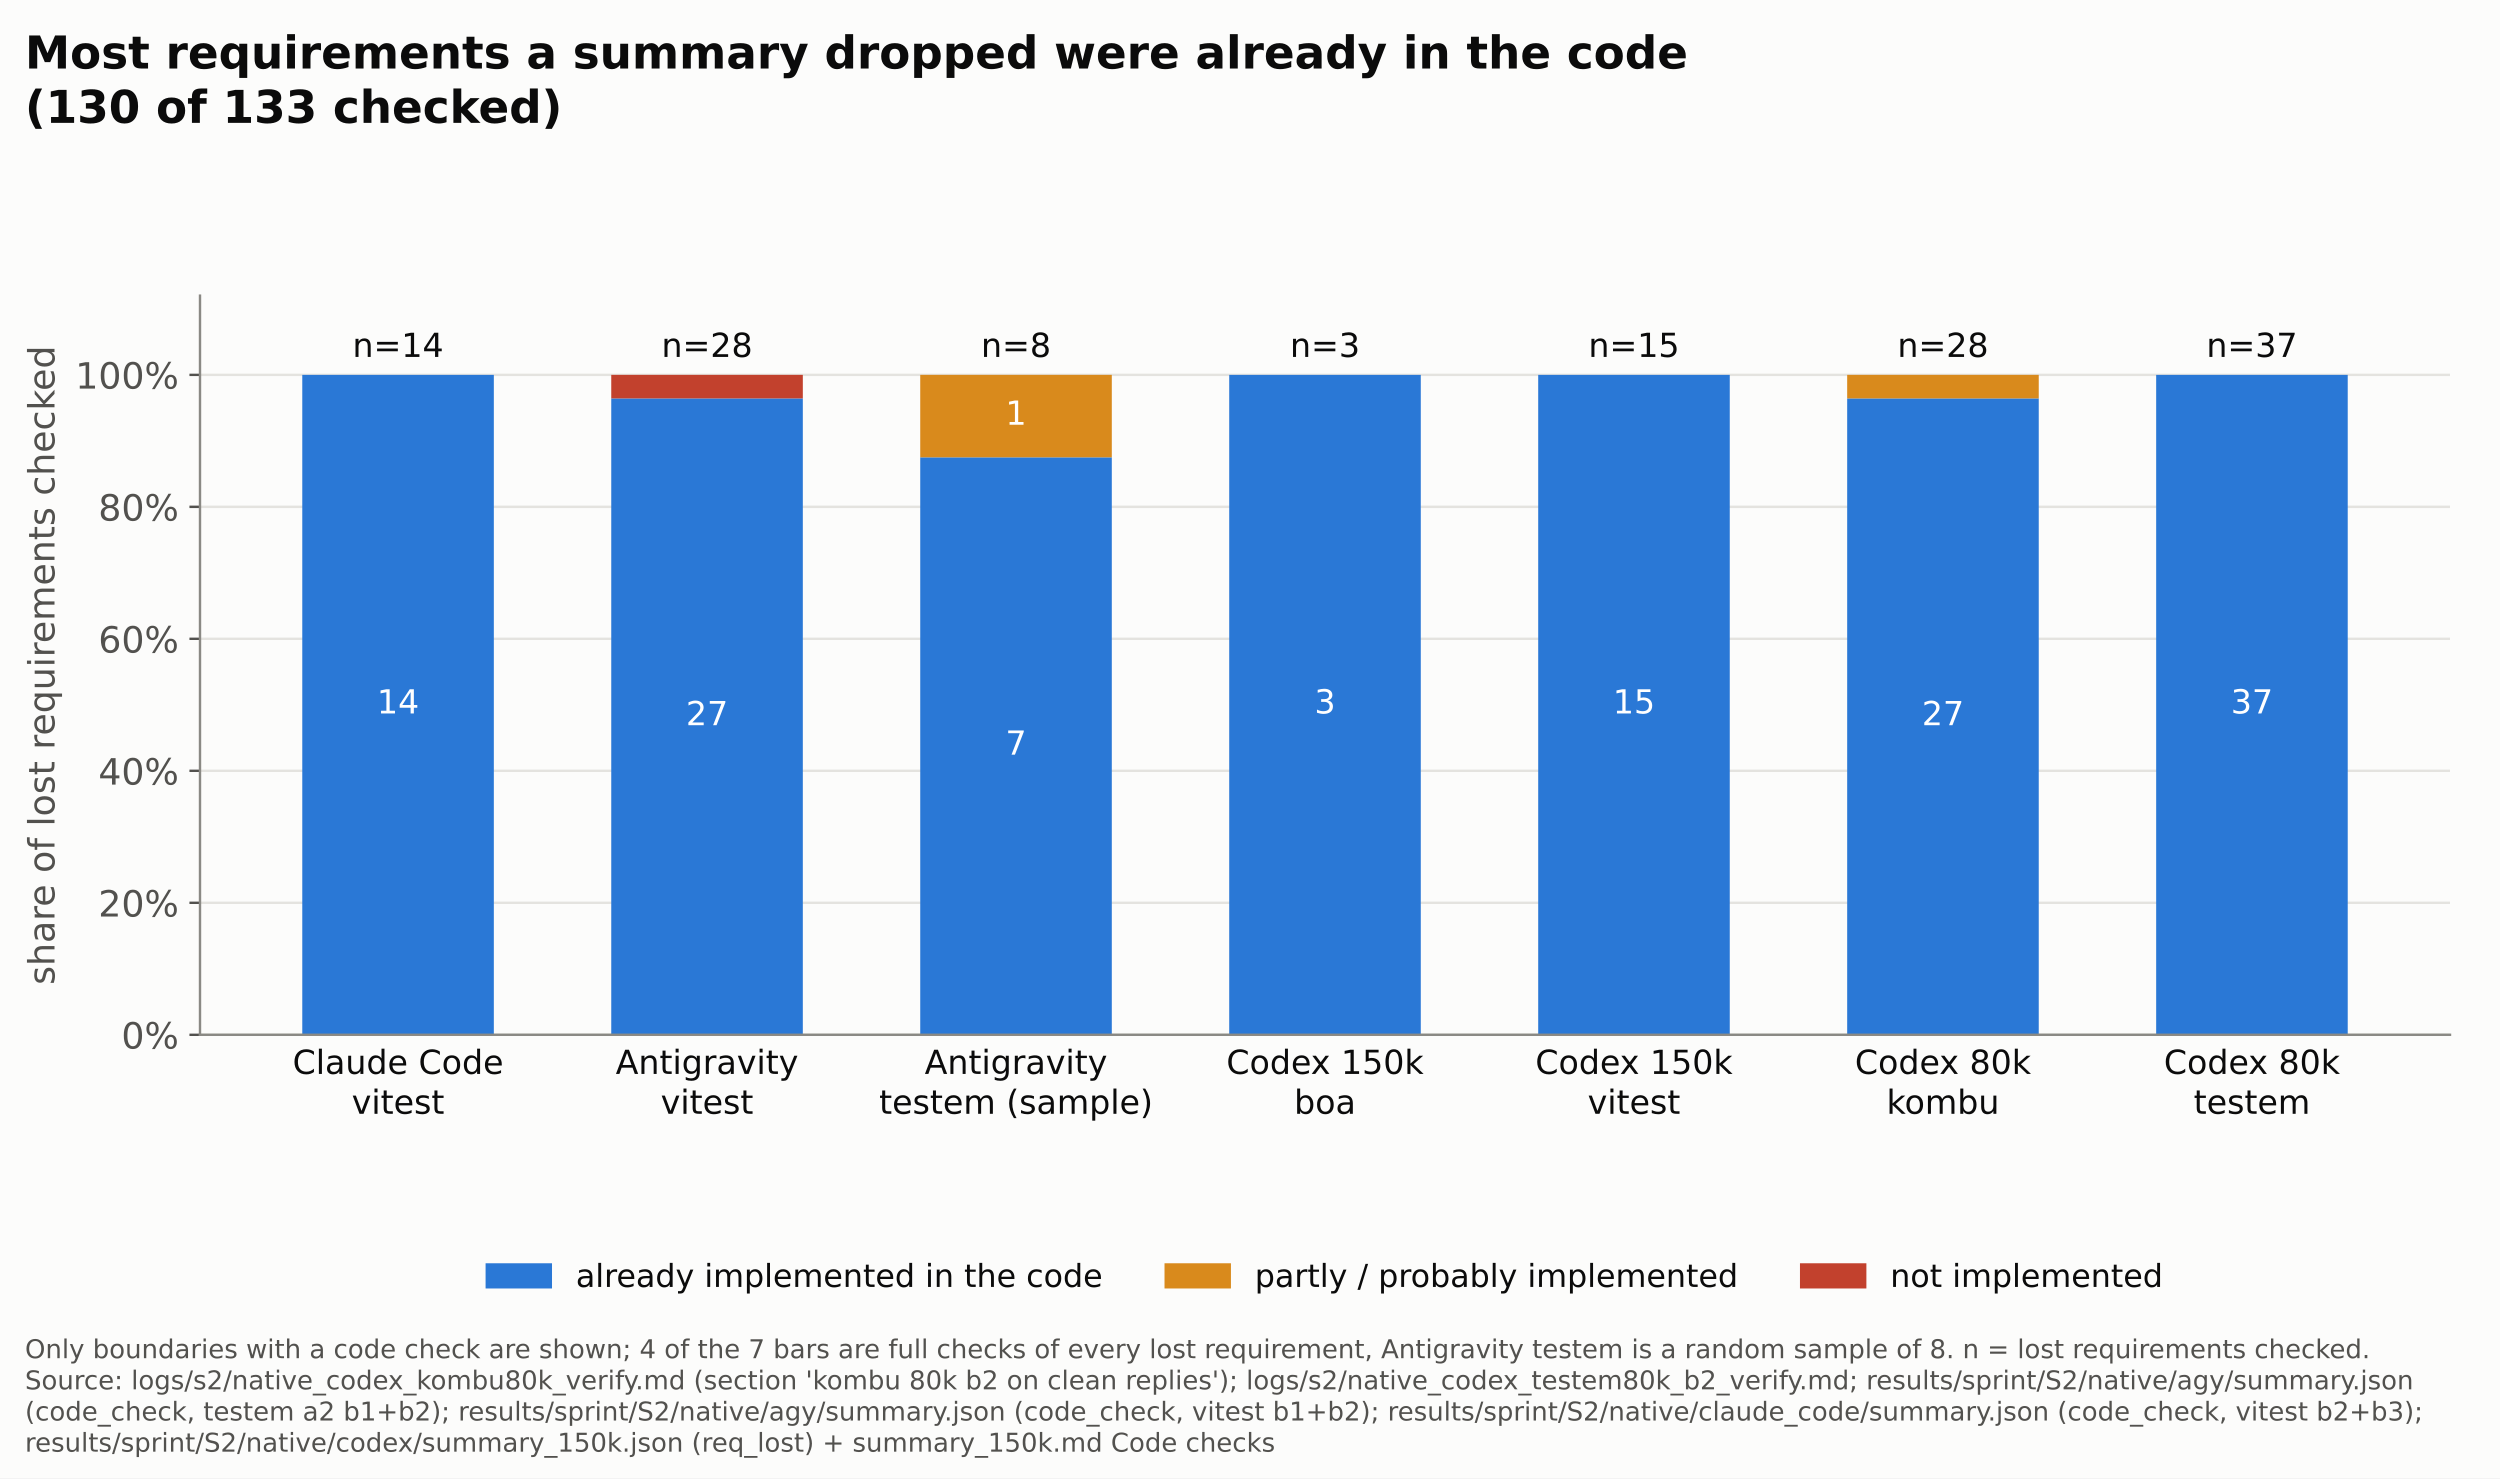
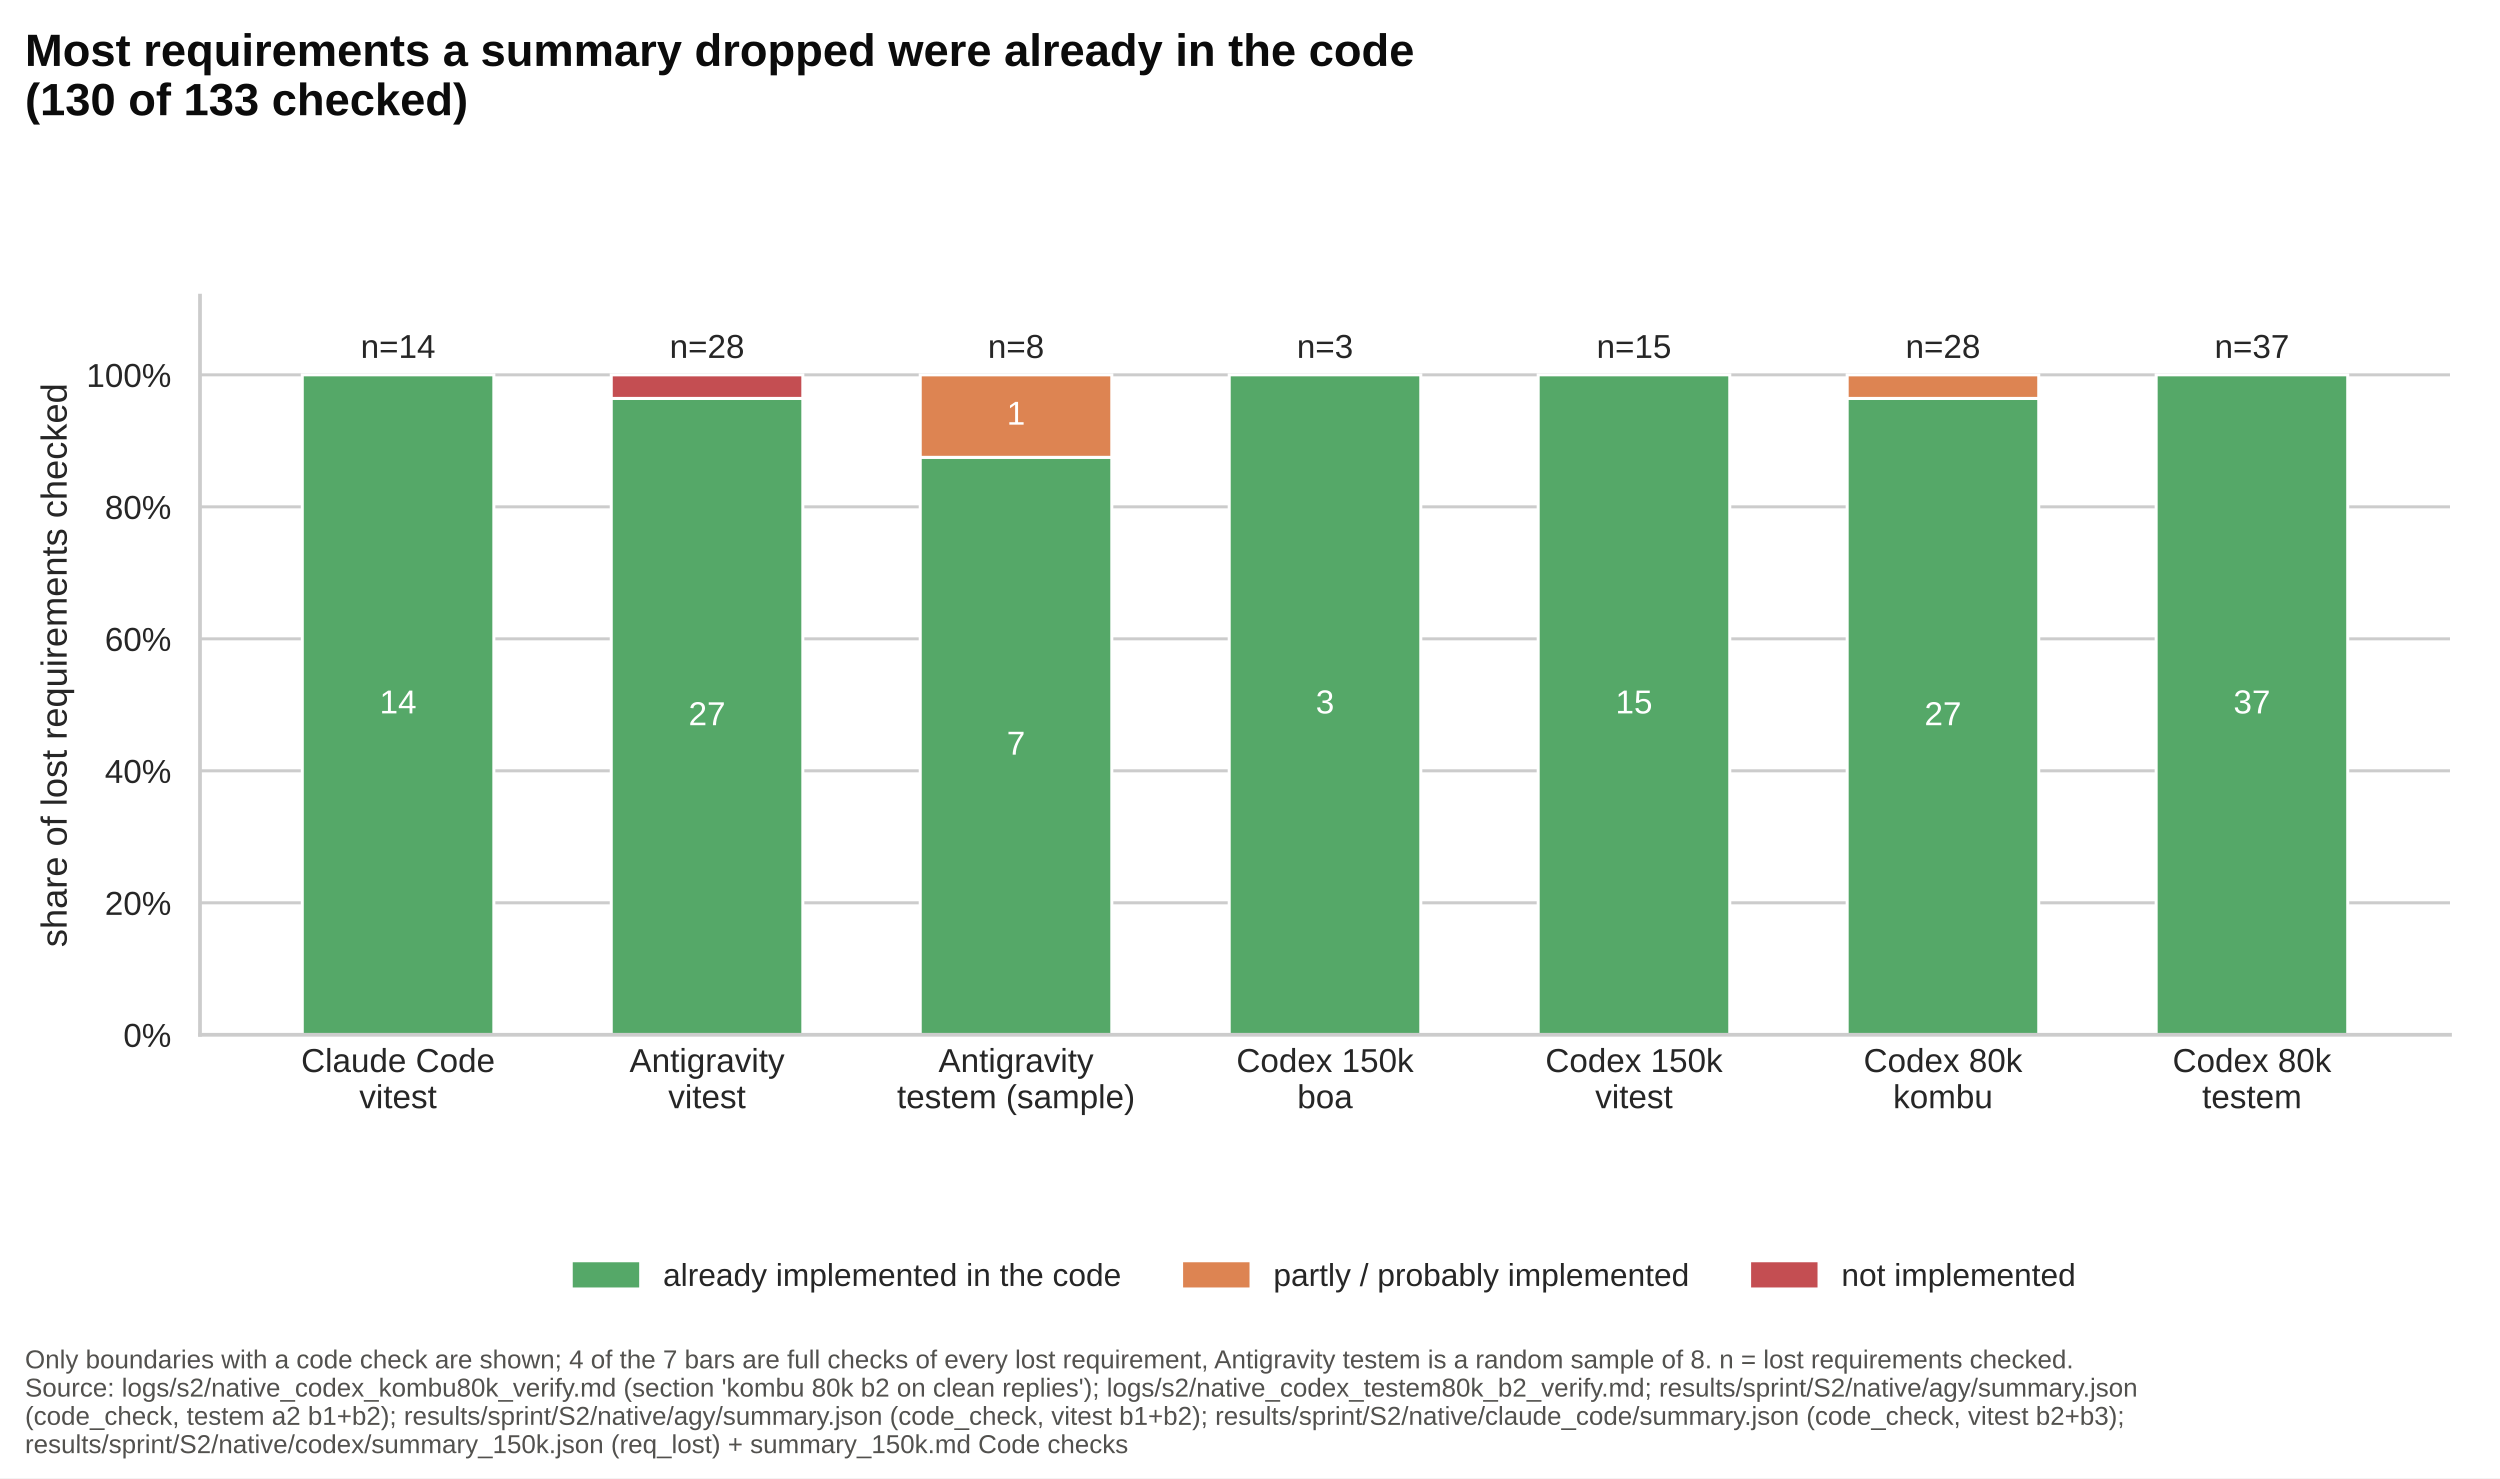
- <svg xmlns="http://www.w3.org/2000/svg" xmlns:xlink="http://www.w3.org/1999/xlink" width="828pt" height="489.6pt" viewBox="0 0 828 489.6" version="1.1">
+ <svg xmlns="http://www.w3.org/2000/svg" width="828pt" height="489.6pt" viewBox="0 0 828 489.6" version="1.1">
  <defs>
    <style type="text/css">*{stroke-linejoin: round; stroke-linecap: butt}</style>
  </defs>
  <g id="figure_1">
    <g id="patch_1">
-       <path d="M 0 489.6  L 828 489.6  L 828 0  L 0 0  z " style="fill: #fcfcfb" />
+       <path d="M 0 489.6  L 828 489.6  L 828 0  L 0 0  z " style="fill: #ffffff" />
    </g>
    <g id="axes_1">
      <g id="patch_2">
-         <path d="M 66.24 342.72  L 811.44 342.72  L 811.44 97.92  L 66.24 97.92  z " style="fill: #fcfcfb" />
+         <path d="M 66.24 342.72  L 811.44 342.72  L 811.44 97.92  L 66.24 97.92  z " style="fill: #ffffff" />
      </g>
      <g id="matplotlib.axis_1">
        <g id="xtick_1">
-           <g id="line2d_1" />
          <g id="text_1">
-             <text style="font-size: 11px; font-family: 'DejaVu Sans', 'Bitstream Vera Sans', 'Computer Modern Sans Serif', 'Lucida Grande', 'Verdana', 'Geneva', 'Lucid', 'Arial', 'Helvetica', 'Avant Garde', sans-serif; fill: #0b0b0b" transform="translate(96.90627 355.6794)">Claude Code</text>
-             <text style="font-size: 11px; font-family: 'DejaVu Sans', 'Bitstream Vera Sans', 'Computer Modern Sans Serif', 'Lucida Grande', 'Verdana', 'Geneva', 'Lucid', 'Arial', 'Helvetica', 'Avant Garde', sans-serif; fill: #0b0b0b" transform="translate(116.4914 368.8824)">vitest</text>
+             <text style="font-size: 11px; font-family: 'Arial', 'DejaVu Sans', 'Liberation Sans', 'Bitstream Vera Sans', sans-serif; fill: #262626" transform="translate(99.73276 355.0528)">Claude Code</text>
+             <text style="font-size: 11px; font-family: 'Arial', 'DejaVu Sans', 'Liberation Sans', 'Bitstream Vera Sans', sans-serif; fill: #262626" transform="translate(118.9999 367.0249)">vitest</text>
          </g>
        </g>
        <g id="xtick_2">
-           <g id="line2d_2" />
          <g id="text_2">
-             <text style="font-size: 11px; font-family: 'DejaVu Sans', 'Bitstream Vera Sans', 'Computer Modern Sans Serif', 'Lucida Grande', 'Verdana', 'Geneva', 'Lucid', 'Arial', 'Helvetica', 'Avant Garde', sans-serif; fill: #0b0b0b" transform="translate(203.921 355.6794)">Antigravity</text>
-             <text style="font-size: 11px; font-family: 'DejaVu Sans', 'Bitstream Vera Sans', 'Computer Modern Sans Serif', 'Lucida Grande', 'Verdana', 'Geneva', 'Lucid', 'Arial', 'Helvetica', 'Avant Garde', sans-serif; fill: #0b0b0b" transform="translate(218.826 368.8824)">vitest</text>
+             <text style="font-size: 11px; font-family: 'Arial', 'DejaVu Sans', 'Liberation Sans', 'Bitstream Vera Sans', sans-serif; fill: #262626" transform="translate(208.4954 355.0528)">Antigravity</text>
+             <text style="font-size: 11px; font-family: 'Arial', 'DejaVu Sans', 'Liberation Sans', 'Bitstream Vera Sans', sans-serif; fill: #262626" transform="translate(221.3345 367.0251)">vitest</text>
          </g>
        </g>
        <g id="xtick_3">
-           <g id="line2d_3" />
          <g id="text_3">
-             <text style="font-size: 11px; font-family: 'DejaVu Sans', 'Bitstream Vera Sans', 'Computer Modern Sans Serif', 'Lucida Grande', 'Verdana', 'Geneva', 'Lucid', 'Arial', 'Helvetica', 'Avant Garde', sans-serif; fill: #0b0b0b" transform="translate(306.2555 355.6794)">Antigravity</text>
-             <text style="font-size: 11px; font-family: 'DejaVu Sans', 'Bitstream Vera Sans', 'Computer Modern Sans Serif', 'Lucida Grande', 'Verdana', 'Geneva', 'Lucid', 'Arial', 'Helvetica', 'Avant Garde', sans-serif; fill: #0b0b0b" transform="translate(291.1657 368.8824)">testem (sample)</text>
+             <text style="font-size: 11px; font-family: 'Arial', 'DejaVu Sans', 'Liberation Sans', 'Bitstream Vera Sans', sans-serif; fill: #262626" transform="translate(310.8299 355.0528)">Antigravity</text>
+             <text style="font-size: 11px; font-family: 'Arial', 'DejaVu Sans', 'Liberation Sans', 'Bitstream Vera Sans', sans-serif; fill: #262626" transform="translate(297.0816 367.0251)">testem (sample)</text>
          </g>
        </g>
        <g id="xtick_4">
-           <g id="line2d_4" />
          <g id="text_4">
-             <text style="font-size: 11px; font-family: 'DejaVu Sans', 'Bitstream Vera Sans', 'Computer Modern Sans Serif', 'Lucida Grande', 'Verdana', 'Geneva', 'Lucid', 'Arial', 'Helvetica', 'Avant Garde', sans-serif; fill: #0b0b0b" transform="translate(406.1683 355.6794)">Codex 150k</text>
-             <text style="font-size: 11px; font-family: 'DejaVu Sans', 'Bitstream Vera Sans', 'Computer Modern Sans Serif', 'Lucida Grande', 'Verdana', 'Geneva', 'Lucid', 'Arial', 'Helvetica', 'Avant Garde', sans-serif; fill: #0b0b0b" transform="translate(428.6126 368.8824)">boa</text>
+             <text style="font-size: 11px; font-family: 'Arial', 'DejaVu Sans', 'Liberation Sans', 'Bitstream Vera Sans', sans-serif; fill: #262626" transform="translate(409.4889 355.0528)">Codex 150k</text>
+             <text style="font-size: 11px; font-family: 'Arial', 'DejaVu Sans', 'Liberation Sans', 'Bitstream Vera Sans', sans-serif; fill: #262626" transform="translate(429.6645 367.0249)">boa</text>
          </g>
        </g>
        <g id="xtick_5">
-           <g id="line2d_5" />
          <g id="text_5">
-             <text style="font-size: 11px; font-family: 'DejaVu Sans', 'Bitstream Vera Sans', 'Computer Modern Sans Serif', 'Lucida Grande', 'Verdana', 'Geneva', 'Lucid', 'Arial', 'Helvetica', 'Avant Garde', sans-serif; fill: #0b0b0b" transform="translate(508.5028 355.6794)">Codex 150k</text>
-             <text style="font-size: 11px; font-family: 'DejaVu Sans', 'Bitstream Vera Sans', 'Computer Modern Sans Serif', 'Lucida Grande', 'Verdana', 'Geneva', 'Lucid', 'Arial', 'Helvetica', 'Avant Garde', sans-serif; fill: #0b0b0b" transform="translate(525.8295 368.8824)">vitest</text>
+             <text style="font-size: 11px; font-family: 'Arial', 'DejaVu Sans', 'Liberation Sans', 'Bitstream Vera Sans', sans-serif; fill: #262626" transform="translate(511.8234 355.0528)">Codex 150k</text>
+             <text style="font-size: 11px; font-family: 'Arial', 'DejaVu Sans', 'Liberation Sans', 'Bitstream Vera Sans', sans-serif; fill: #262626" transform="translate(528.338 367.0249)">vitest</text>
          </g>
        </g>
        <g id="xtick_6">
-           <g id="line2d_6" />
          <g id="text_6">
-             <text style="font-size: 11px; font-family: 'DejaVu Sans', 'Bitstream Vera Sans', 'Computer Modern Sans Serif', 'Lucida Grande', 'Verdana', 'Geneva', 'Lucid', 'Arial', 'Helvetica', 'Avant Garde', sans-serif; fill: #0b0b0b" transform="translate(614.3367 355.6794)">Codex 80k</text>
-             <text style="font-size: 11px; font-family: 'DejaVu Sans', 'Bitstream Vera Sans', 'Computer Modern Sans Serif', 'Lucida Grande', 'Verdana', 'Geneva', 'Lucid', 'Arial', 'Helvetica', 'Avant Garde', sans-serif; fill: #0b0b0b" transform="translate(624.8202 368.8824)">kombu</text>
+             <text style="font-size: 11px; font-family: 'Arial', 'DejaVu Sans', 'Liberation Sans', 'Bitstream Vera Sans', sans-serif; fill: #262626" transform="translate(617.2165 355.0528)">Codex 80k</text>
+             <text style="font-size: 11px; font-family: 'Arial', 'DejaVu Sans', 'Liberation Sans', 'Bitstream Vera Sans', sans-serif; fill: #262626" transform="translate(627.0022 367.0249)">kombu</text>
          </g>
        </g>
        <g id="xtick_7">
-           <g id="line2d_7" />
          <g id="text_7">
-             <text style="font-size: 11px; font-family: 'DejaVu Sans', 'Bitstream Vera Sans', 'Computer Modern Sans Serif', 'Lucida Grande', 'Verdana', 'Geneva', 'Lucid', 'Arial', 'Helvetica', 'Avant Garde', sans-serif; fill: #0b0b0b" transform="translate(716.6712 355.6794)">Codex 80k</text>
-             <text style="font-size: 11px; font-family: 'DejaVu Sans', 'Bitstream Vera Sans', 'Computer Modern Sans Serif', 'Lucida Grande', 'Verdana', 'Geneva', 'Lucid', 'Arial', 'Helvetica', 'Avant Garde', sans-serif; fill: #0b0b0b" transform="translate(726.5403 368.8815)">testem</text>
+             <text style="font-size: 11px; font-family: 'Arial', 'DejaVu Sans', 'Liberation Sans', 'Bitstream Vera Sans', sans-serif; fill: #262626" transform="translate(719.551 355.0528)">Codex 80k</text>
+             <text style="font-size: 11px; font-family: 'Arial', 'DejaVu Sans', 'Liberation Sans', 'Bitstream Vera Sans', sans-serif; fill: #262626" transform="translate(729.3393 367.0249)">testem</text>
          </g>
        </g>
      </g>
      <g id="matplotlib.axis_2">
        <g id="ytick_1">
-           <g id="line2d_8">
-             <path d="M 66.24 342.72  L 811.44 342.72  " clip-path="url(#p2e27e11379)" style="fill: none; stroke: #e4e3df; stroke-width: 0.8; stroke-linecap: square" />
-           </g>
-           <g id="line2d_9">
-             <defs>
-               <path id="m934cf9f479" d="M 0 0  L -3.5 0  " style="stroke: #52514e; stroke-width: 0.8" />
-             </defs>
-             <g>
-               <use xlink:href="#m934cf9f479" x="66.24" y="342.72" style="fill: #52514e; stroke: #52514e; stroke-width: 0.8" />
-             </g>
+           <g id="line2d_1">
+             <path d="M 66.24 342.72  L 811.44 342.72  " clip-path="url(#pc700f4b1f1)" style="fill: none; stroke: #cccccc; stroke-linecap: round" />
          </g>
          <g id="text_8">
-             <text style="font-size: 12px; font-family: 'DejaVu Sans', 'Bitstream Vera Sans', 'Computer Modern Sans Serif', 'Lucida Grande', 'Verdana', 'Geneva', 'Lucid', 'Arial', 'Helvetica', 'Avant Garde', sans-serif; text-anchor: end; fill: #52514e" x="59.24" y="347.279" transform="rotate(-0 59.24 347.2786)">0%</text>
+             <text style="font-size: 11px; font-family: 'Arial', 'DejaVu Sans', 'Liberation Sans', 'Bitstream Vera Sans', sans-serif; text-anchor: end; fill: #262626" x="56.74" y="346.724" transform="rotate(-0 56.74 346.7242)">0%</text>
          </g>
        </g>
        <g id="ytick_2">
-           <g id="line2d_10">
-             <path d="M 66.24 299.006  L 811.44 299.006  " clip-path="url(#p2e27e11379)" style="fill: none; stroke: #e4e3df; stroke-width: 0.8; stroke-linecap: square" />
-           </g>
-           <g id="line2d_11">
-             <g>
-               <use xlink:href="#m934cf9f479" x="66.24" y="299.006" style="fill: #52514e; stroke: #52514e; stroke-width: 0.8" />
-             </g>
+           <g id="line2d_2">
+             <path d="M 66.24 299.006  L 811.44 299.006  " clip-path="url(#pc700f4b1f1)" style="fill: none; stroke: #cccccc; stroke-linecap: round" />
          </g>
          <g id="text_9">
-             <text style="font-size: 12px; font-family: 'DejaVu Sans', 'Bitstream Vera Sans', 'Computer Modern Sans Serif', 'Lucida Grande', 'Verdana', 'Geneva', 'Lucid', 'Arial', 'Helvetica', 'Avant Garde', sans-serif; text-anchor: end; fill: #52514e" x="59.24" y="303.564" transform="rotate(-0 59.24 303.5643)">20%</text>
+             <text style="font-size: 11px; font-family: 'Arial', 'DejaVu Sans', 'Liberation Sans', 'Bitstream Vera Sans', sans-serif; text-anchor: end; fill: #262626" x="56.74" y="303.01" transform="rotate(-0 56.74 303.0099)">20%</text>
          </g>
        </g>
        <g id="ytick_3">
-           <g id="line2d_12">
-             <path d="M 66.24 255.291  L 811.44 255.291  " clip-path="url(#p2e27e11379)" style="fill: none; stroke: #e4e3df; stroke-width: 0.8; stroke-linecap: square" />
-           </g>
-           <g id="line2d_13">
-             <g>
-               <use xlink:href="#m934cf9f479" x="66.24" y="255.291" style="fill: #52514e; stroke: #52514e; stroke-width: 0.8" />
-             </g>
+           <g id="line2d_3">
+             <path d="M 66.24 255.291  L 811.44 255.291  " clip-path="url(#pc700f4b1f1)" style="fill: none; stroke: #cccccc; stroke-linecap: round" />
          </g>
          <g id="text_10">
-             <text style="font-size: 12px; font-family: 'DejaVu Sans', 'Bitstream Vera Sans', 'Computer Modern Sans Serif', 'Lucida Grande', 'Verdana', 'Geneva', 'Lucid', 'Arial', 'Helvetica', 'Avant Garde', sans-serif; text-anchor: end; fill: #52514e" x="59.24" y="259.85" transform="rotate(-0 59.24 259.85)">40%</text>
+             <text style="font-size: 11px; font-family: 'Arial', 'DejaVu Sans', 'Liberation Sans', 'Bitstream Vera Sans', sans-serif; text-anchor: end; fill: #262626" x="56.74" y="259.296" transform="rotate(-0 56.74 259.2956)">40%</text>
          </g>
        </g>
        <g id="ytick_4">
-           <g id="line2d_14">
-             <path d="M 66.24 211.577  L 811.44 211.577  " clip-path="url(#p2e27e11379)" style="fill: none; stroke: #e4e3df; stroke-width: 0.8; stroke-linecap: square" />
-           </g>
-           <g id="line2d_15">
-             <g>
-               <use xlink:href="#m934cf9f479" x="66.24" y="211.577" style="fill: #52514e; stroke: #52514e; stroke-width: 0.8" />
-             </g>
+           <g id="line2d_4">
+             <path d="M 66.24 211.577  L 811.44 211.577  " clip-path="url(#pc700f4b1f1)" style="fill: none; stroke: #cccccc; stroke-linecap: round" />
          </g>
          <g id="text_11">
-             <text style="font-size: 12px; font-family: 'DejaVu Sans', 'Bitstream Vera Sans', 'Computer Modern Sans Serif', 'Lucida Grande', 'Verdana', 'Geneva', 'Lucid', 'Arial', 'Helvetica', 'Avant Garde', sans-serif; text-anchor: end; fill: #52514e" x="59.24" y="216.136" transform="rotate(-0 59.24 216.1357)">60%</text>
+             <text style="font-size: 11px; font-family: 'Arial', 'DejaVu Sans', 'Liberation Sans', 'Bitstream Vera Sans', sans-serif; text-anchor: end; fill: #262626" x="56.74" y="215.581" transform="rotate(-0 56.74 215.5813)">60%</text>
          </g>
        </g>
        <g id="ytick_5">
-           <g id="line2d_16">
-             <path d="M 66.24 167.863  L 811.44 167.863  " clip-path="url(#p2e27e11379)" style="fill: none; stroke: #e4e3df; stroke-width: 0.8; stroke-linecap: square" />
-           </g>
-           <g id="line2d_17">
-             <g>
-               <use xlink:href="#m934cf9f479" x="66.24" y="167.863" style="fill: #52514e; stroke: #52514e; stroke-width: 0.8" />
-             </g>
+           <g id="line2d_5">
+             <path d="M 66.24 167.863  L 811.44 167.863  " clip-path="url(#pc700f4b1f1)" style="fill: none; stroke: #cccccc; stroke-linecap: round" />
          </g>
          <g id="text_12">
-             <text style="font-size: 12px; font-family: 'DejaVu Sans', 'Bitstream Vera Sans', 'Computer Modern Sans Serif', 'Lucida Grande', 'Verdana', 'Geneva', 'Lucid', 'Arial', 'Helvetica', 'Avant Garde', sans-serif; text-anchor: end; fill: #52514e" x="59.24" y="172.421" transform="rotate(-0 59.24 172.4215)">80%</text>
+             <text style="font-size: 11px; font-family: 'Arial', 'DejaVu Sans', 'Liberation Sans', 'Bitstream Vera Sans', sans-serif; text-anchor: end; fill: #262626" x="56.74" y="171.867" transform="rotate(-0 56.74 171.867)">80%</text>
          </g>
        </g>
        <g id="ytick_6">
-           <g id="line2d_18">
-             <path d="M 66.24 124.149  L 811.44 124.149  " clip-path="url(#p2e27e11379)" style="fill: none; stroke: #e4e3df; stroke-width: 0.8; stroke-linecap: square" />
-           </g>
-           <g id="line2d_19">
-             <g>
-               <use xlink:href="#m934cf9f479" x="66.24" y="124.149" style="fill: #52514e; stroke: #52514e; stroke-width: 0.8" />
-             </g>
+           <g id="line2d_6">
+             <path d="M 66.24 124.149  L 811.44 124.149  " clip-path="url(#pc700f4b1f1)" style="fill: none; stroke: #cccccc; stroke-linecap: round" />
          </g>
          <g id="text_13">
-             <text style="font-size: 12px; font-family: 'DejaVu Sans', 'Bitstream Vera Sans', 'Computer Modern Sans Serif', 'Lucida Grande', 'Verdana', 'Geneva', 'Lucid', 'Arial', 'Helvetica', 'Avant Garde', sans-serif; text-anchor: end; fill: #52514e" x="59.24" y="128.707" transform="rotate(-0 59.24 128.7072)">100%</text>
+             <text style="font-size: 11px; font-family: 'Arial', 'DejaVu Sans', 'Liberation Sans', 'Bitstream Vera Sans', sans-serif; text-anchor: end; fill: #262626" x="56.74" y="128.153" transform="rotate(-0 56.74 128.1527)">100%</text>
          </g>
        </g>
        <g id="text_14">
-           <text style="font-size: 12px; font-family: 'DejaVu Sans', 'Bitstream Vera Sans', 'Computer Modern Sans Serif', 'Lucida Grande', 'Verdana', 'Geneva', 'Lucid', 'Arial', 'Helvetica', 'Avant Garde', sans-serif; text-anchor: middle; fill: #52514e" x="18.05" y="220.32" transform="rotate(-90 18.05031 220.32)">share of lost requirements checked</text>
+           <text style="font-size: 12px; font-family: 'Arial', 'DejaVu Sans', 'Liberation Sans', 'Bitstream Vera Sans', sans-serif; text-anchor: middle; fill: #262626" x="22.082" y="220.32" transform="rotate(-90 22.08211 220.32)">share of lost requirements checked</text>
        </g>
      </g>
      <g id="patch_3">
-         <path d="M 100.113 342.72  L 163.56 342.72  L 163.56 124.149  L 100.113 124.149  z " clip-path="url(#p2e27e11379)" style="fill: #2a78d6" />
+         <path d="M 100.113 342.72  L 163.56 342.72  L 163.56 124.149  L 100.113 124.149  z " clip-path="url(#pc700f4b1f1)" style="fill: #55a868; stroke: #ffffff; stroke-linejoin: miter" />
      </g>
      <g id="patch_4">
-         <path d="M 202.447 342.72  L 265.895 342.72  L 265.895 131.955  L 202.447 131.955  z " clip-path="url(#p2e27e11379)" style="fill: #2a78d6" />
+         <path d="M 202.447 342.72  L 265.895 342.72  L 265.895 131.955  L 202.447 131.955  z " clip-path="url(#pc700f4b1f1)" style="fill: #55a868; stroke: #ffffff; stroke-linejoin: miter" />
      </g>
      <g id="patch_5">
-         <path d="M 202.447 131.955  L 265.895 131.955  L 265.895 124.149  L 202.447 124.149  z " clip-path="url(#p2e27e11379)" style="fill: #c2412d" />
+         <path d="M 202.447 131.955  L 265.895 131.955  L 265.895 124.149  L 202.447 124.149  z " clip-path="url(#pc700f4b1f1)" style="fill: #c44e52; stroke: #ffffff; stroke-linejoin: miter" />
      </g>
      <g id="patch_6">
-         <path d="M 304.782 342.72  L 368.229 342.72  L 368.229 151.47  L 304.782 151.47  z " clip-path="url(#p2e27e11379)" style="fill: #2a78d6" />
+         <path d="M 304.782 342.72  L 368.229 342.72  L 368.229 151.47  L 304.782 151.47  z " clip-path="url(#pc700f4b1f1)" style="fill: #55a868; stroke: #ffffff; stroke-linejoin: miter" />
      </g>
      <g id="patch_7">
-         <path d="M 304.782 151.47  L 368.229 151.47  L 368.229 124.149  L 304.782 124.149  z " clip-path="url(#p2e27e11379)" style="fill: #d98a1c" />
+         <path d="M 304.782 151.47  L 368.229 151.47  L 368.229 124.149  L 304.782 124.149  z " clip-path="url(#pc700f4b1f1)" style="fill: #dd8452; stroke: #ffffff; stroke-linejoin: miter" />
      </g>
      <g id="patch_8">
-         <path d="M 407.116 342.72  L 470.564 342.72  L 470.564 124.149  L 407.116 124.149  z " clip-path="url(#p2e27e11379)" style="fill: #2a78d6" />
+         <path d="M 407.116 342.72  L 470.564 342.72  L 470.564 124.149  L 407.116 124.149  z " clip-path="url(#pc700f4b1f1)" style="fill: #55a868; stroke: #ffffff; stroke-linejoin: miter" />
      </g>
      <g id="patch_9">
-         <path d="M 509.451 342.72  L 572.898 342.72  L 572.898 124.149  L 509.451 124.149  z " clip-path="url(#p2e27e11379)" style="fill: #2a78d6" />
+         <path d="M 509.451 342.72  L 572.898 342.72  L 572.898 124.149  L 509.451 124.149  z " clip-path="url(#pc700f4b1f1)" style="fill: #55a868; stroke: #ffffff; stroke-linejoin: miter" />
      </g>
      <g id="patch_10">
-         <path d="M 611.785 342.72  L 675.233 342.72  L 675.233 131.955  L 611.785 131.955  z " clip-path="url(#p2e27e11379)" style="fill: #2a78d6" />
+         <path d="M 611.785 342.72  L 675.233 342.72  L 675.233 131.955  L 611.785 131.955  z " clip-path="url(#pc700f4b1f1)" style="fill: #55a868; stroke: #ffffff; stroke-linejoin: miter" />
      </g>
      <g id="patch_11">
-         <path d="M 611.785 131.955  L 675.233 131.955  L 675.233 124.149  L 611.785 124.149  z " clip-path="url(#p2e27e11379)" style="fill: #d98a1c" />
+         <path d="M 611.785 131.955  L 675.233 131.955  L 675.233 124.149  L 611.785 124.149  z " clip-path="url(#pc700f4b1f1)" style="fill: #dd8452; stroke: #ffffff; stroke-linejoin: miter" />
      </g>
      <g id="patch_12">
-         <path d="M 714.12 342.72  L 777.567 342.72  L 777.567 124.149  L 714.12 124.149  z " clip-path="url(#p2e27e11379)" style="fill: #2a78d6" />
+         <path d="M 714.12 342.72  L 777.567 342.72  L 777.567 124.149  L 714.12 124.149  z " clip-path="url(#pc700f4b1f1)" style="fill: #55a868; stroke: #ffffff; stroke-linejoin: miter" />
      </g>
      <g id="patch_13">
-         <path d="M 66.24 342.72  L 66.24 97.92  " style="fill: none; stroke: #8a8984; stroke-width: 0.8; stroke-linejoin: miter; stroke-linecap: square" />
+         <path d="M 66.24 342.72  L 66.24 97.92  " style="fill: none; stroke: #cccccc; stroke-width: 1.25; stroke-linejoin: miter; stroke-linecap: square" />
      </g>
      <g id="patch_14">
-         <path d="M 66.24 342.72  L 811.44 342.72  " style="fill: none; stroke: #8a8984; stroke-width: 0.8; stroke-linejoin: miter; stroke-linecap: square" />
+         <path d="M 66.24 342.72  L 811.44 342.72  " style="fill: none; stroke: #cccccc; stroke-width: 1.25; stroke-linejoin: miter; stroke-linecap: square" />
      </g>
      <g id="text_15">
-         <text style="font-size: 11px; font-family: 'DejaVu Sans', 'Bitstream Vera Sans', 'Computer Modern Sans Serif', 'Lucida Grande', 'Verdana', 'Geneva', 'Lucid', 'Arial', 'Helvetica', 'Avant Garde', sans-serif; text-anchor: middle; fill: #ffffff" x="131.836" y="236.292" transform="rotate(-0 131.8364 236.2917)">14</text>
+         <text style="font-size: 11px; font-family: 'Arial', 'DejaVu Sans', 'Liberation Sans', 'Bitstream Vera Sans', sans-serif; text-anchor: middle; fill: #ffffff" x="131.836" y="236.281" transform="rotate(-0 131.8364 236.281)">14</text>
      </g>
      <g id="text_16">
-         <text style="font-size: 11px; font-family: 'DejaVu Sans', 'Bitstream Vera Sans', 'Computer Modern Sans Serif', 'Lucida Grande', 'Verdana', 'Geneva', 'Lucid', 'Arial', 'Helvetica', 'Avant Garde', sans-serif; text-anchor: middle; fill: #0b0b0b" x="131.836" y="118.227" transform="rotate(-0 131.8364 118.2274)">n=14</text>
+         <text style="font-size: 11px; font-family: 'Arial', 'DejaVu Sans', 'Liberation Sans', 'Bitstream Vera Sans', sans-serif; text-anchor: middle; fill: #262626" x="131.836" y="118.555" transform="rotate(-0 131.8364 118.5551)">n=14</text>
      </g>
      <g id="text_17">
-         <text style="font-size: 11px; font-family: 'DejaVu Sans', 'Bitstream Vera Sans', 'Computer Modern Sans Serif', 'Lucida Grande', 'Verdana', 'Geneva', 'Lucid', 'Arial', 'Helvetica', 'Avant Garde', sans-serif; text-anchor: middle; fill: #ffffff" x="234.171" y="240.195" transform="rotate(-0 234.171 240.1948)">27</text>
+         <text style="font-size: 11px; font-family: 'Arial', 'DejaVu Sans', 'Liberation Sans', 'Bitstream Vera Sans', sans-serif; text-anchor: middle; fill: #ffffff" x="234.171" y="240.184" transform="rotate(-0 234.171 240.184)">27</text>
      </g>
      <g id="text_18">
-         <text style="font-size: 11px; font-family: 'DejaVu Sans', 'Bitstream Vera Sans', 'Computer Modern Sans Serif', 'Lucida Grande', 'Verdana', 'Geneva', 'Lucid', 'Arial', 'Helvetica', 'Avant Garde', sans-serif; text-anchor: middle; fill: #0b0b0b" x="234.171" y="118.227" transform="rotate(-0 234.171 118.2274)">n=28</text>
+         <text style="font-size: 11px; font-family: 'Arial', 'DejaVu Sans', 'Liberation Sans', 'Bitstream Vera Sans', sans-serif; text-anchor: middle; fill: #262626" x="234.171" y="118.555" transform="rotate(-0 234.171 118.5551)">n=28</text>
      </g>
      <g id="text_19">
-         <text style="font-size: 11px; font-family: 'DejaVu Sans', 'Bitstream Vera Sans', 'Computer Modern Sans Serif', 'Lucida Grande', 'Verdana', 'Geneva', 'Lucid', 'Arial', 'Helvetica', 'Avant Garde', sans-serif; text-anchor: middle; fill: #ffffff" x="336.505" y="249.952" transform="rotate(-0 336.5055 249.9524)">7</text>
+         <text style="font-size: 11px; font-family: 'Arial', 'DejaVu Sans', 'Liberation Sans', 'Bitstream Vera Sans', sans-serif; text-anchor: middle; fill: #ffffff" x="336.505" y="249.942" transform="rotate(-0 336.5055 249.9417)">7</text>
      </g>
      <g id="text_20">
-         <text style="font-size: 11px; font-family: 'DejaVu Sans', 'Bitstream Vera Sans', 'Computer Modern Sans Serif', 'Lucida Grande', 'Verdana', 'Geneva', 'Lucid', 'Arial', 'Helvetica', 'Avant Garde', sans-serif; text-anchor: middle; fill: #ffffff" x="336.505" y="140.667" transform="rotate(-0 336.5055 140.6667)">1</text>
+         <text style="font-size: 11px; font-family: 'Arial', 'DejaVu Sans', 'Liberation Sans', 'Bitstream Vera Sans', sans-serif; text-anchor: middle; fill: #ffffff" x="336.505" y="140.656" transform="rotate(-0 336.5055 140.656)">1</text>
      </g>
      <g id="text_21">
-         <text style="font-size: 11px; font-family: 'DejaVu Sans', 'Bitstream Vera Sans', 'Computer Modern Sans Serif', 'Lucida Grande', 'Verdana', 'Geneva', 'Lucid', 'Arial', 'Helvetica', 'Avant Garde', sans-serif; text-anchor: middle; fill: #0b0b0b" x="336.505" y="118.227" transform="rotate(-0 336.5055 118.2274)">n=8</text>
+         <text style="font-size: 11px; font-family: 'Arial', 'DejaVu Sans', 'Liberation Sans', 'Bitstream Vera Sans', sans-serif; text-anchor: middle; fill: #262626" x="336.505" y="118.555" transform="rotate(-0 336.5055 118.5551)">n=8</text>
      </g>
      <g id="text_22">
-         <text style="font-size: 11px; font-family: 'DejaVu Sans', 'Bitstream Vera Sans', 'Computer Modern Sans Serif', 'Lucida Grande', 'Verdana', 'Geneva', 'Lucid', 'Arial', 'Helvetica', 'Avant Garde', sans-serif; text-anchor: middle; fill: #ffffff" x="438.84" y="236.292" transform="rotate(-0 438.84 236.2917)">3</text>
+         <text style="font-size: 11px; font-family: 'Arial', 'DejaVu Sans', 'Liberation Sans', 'Bitstream Vera Sans', sans-serif; text-anchor: middle; fill: #ffffff" x="438.84" y="236.281" transform="rotate(-0 438.84 236.281)">3</text>
      </g>
      <g id="text_23">
-         <text style="font-size: 11px; font-family: 'DejaVu Sans', 'Bitstream Vera Sans', 'Computer Modern Sans Serif', 'Lucida Grande', 'Verdana', 'Geneva', 'Lucid', 'Arial', 'Helvetica', 'Avant Garde', sans-serif; text-anchor: middle; fill: #0b0b0b" x="438.84" y="118.227" transform="rotate(-0 438.84 118.2274)">n=3</text>
+         <text style="font-size: 11px; font-family: 'Arial', 'DejaVu Sans', 'Liberation Sans', 'Bitstream Vera Sans', sans-serif; text-anchor: middle; fill: #262626" x="438.84" y="118.555" transform="rotate(-0 438.84 118.5551)">n=3</text>
      </g>
      <g id="text_24">
-         <text style="font-size: 11px; font-family: 'DejaVu Sans', 'Bitstream Vera Sans', 'Computer Modern Sans Serif', 'Lucida Grande', 'Verdana', 'Geneva', 'Lucid', 'Arial', 'Helvetica', 'Avant Garde', sans-serif; text-anchor: middle; fill: #ffffff" x="541.175" y="236.292" transform="rotate(-0 541.1745 236.2917)">15</text>
+         <text style="font-size: 11px; font-family: 'Arial', 'DejaVu Sans', 'Liberation Sans', 'Bitstream Vera Sans', sans-serif; text-anchor: middle; fill: #ffffff" x="541.175" y="236.281" transform="rotate(-0 541.1745 236.281)">15</text>
      </g>
      <g id="text_25">
-         <text style="font-size: 11px; font-family: 'DejaVu Sans', 'Bitstream Vera Sans', 'Computer Modern Sans Serif', 'Lucida Grande', 'Verdana', 'Geneva', 'Lucid', 'Arial', 'Helvetica', 'Avant Garde', sans-serif; text-anchor: middle; fill: #0b0b0b" x="541.175" y="118.227" transform="rotate(-0 541.1745 118.2274)">n=15</text>
+         <text style="font-size: 11px; font-family: 'Arial', 'DejaVu Sans', 'Liberation Sans', 'Bitstream Vera Sans', sans-serif; text-anchor: middle; fill: #262626" x="541.175" y="118.555" transform="rotate(-0 541.1745 118.5551)">n=15</text>
      </g>
      <g id="text_26">
-         <text style="font-size: 11px; font-family: 'DejaVu Sans', 'Bitstream Vera Sans', 'Computer Modern Sans Serif', 'Lucida Grande', 'Verdana', 'Geneva', 'Lucid', 'Arial', 'Helvetica', 'Avant Garde', sans-serif; text-anchor: middle; fill: #ffffff" x="643.509" y="240.195" transform="rotate(-0 643.509 240.1948)">27</text>
+         <text style="font-size: 11px; font-family: 'Arial', 'DejaVu Sans', 'Liberation Sans', 'Bitstream Vera Sans', sans-serif; text-anchor: middle; fill: #ffffff" x="643.509" y="240.184" transform="rotate(-0 643.509 240.184)">27</text>
      </g>
      <g id="text_27">
-         <text style="font-size: 11px; font-family: 'DejaVu Sans', 'Bitstream Vera Sans', 'Computer Modern Sans Serif', 'Lucida Grande', 'Verdana', 'Geneva', 'Lucid', 'Arial', 'Helvetica', 'Avant Garde', sans-serif; text-anchor: middle; fill: #0b0b0b" x="643.509" y="118.227" transform="rotate(-0 643.509 118.2274)">n=28</text>
+         <text style="font-size: 11px; font-family: 'Arial', 'DejaVu Sans', 'Liberation Sans', 'Bitstream Vera Sans', sans-serif; text-anchor: middle; fill: #262626" x="643.509" y="118.555" transform="rotate(-0 643.509 118.5551)">n=28</text>
      </g>
      <g id="text_28">
-         <text style="font-size: 11px; font-family: 'DejaVu Sans', 'Bitstream Vera Sans', 'Computer Modern Sans Serif', 'Lucida Grande', 'Verdana', 'Geneva', 'Lucid', 'Arial', 'Helvetica', 'Avant Garde', sans-serif; text-anchor: middle; fill: #ffffff" x="745.844" y="236.292" transform="rotate(-0 745.8436 236.2917)">37</text>
+         <text style="font-size: 11px; font-family: 'Arial', 'DejaVu Sans', 'Liberation Sans', 'Bitstream Vera Sans', sans-serif; text-anchor: middle; fill: #ffffff" x="745.844" y="236.281" transform="rotate(-0 745.8436 236.281)">37</text>
      </g>
      <g id="text_29">
-         <text style="font-size: 11px; font-family: 'DejaVu Sans', 'Bitstream Vera Sans', 'Computer Modern Sans Serif', 'Lucida Grande', 'Verdana', 'Geneva', 'Lucid', 'Arial', 'Helvetica', 'Avant Garde', sans-serif; text-anchor: middle; fill: #0b0b0b" x="745.844" y="118.227" transform="rotate(-0 745.8436 118.2274)">n=37</text>
+         <text style="font-size: 11px; font-family: 'Arial', 'DejaVu Sans', 'Liberation Sans', 'Bitstream Vera Sans', sans-serif; text-anchor: middle; fill: #262626" x="745.844" y="118.555" transform="rotate(-0 745.8436 118.5551)">n=37</text>
      </g>
      <g id="legend_1">
        <g id="patch_15">
-           <path d="M 161.325 426.244  L 182.325 426.244  L 182.325 418.894  L 161.325 418.894  z " style="fill: #2a78d6; stroke: #2a78d6; stroke-linejoin: miter" />
+           <path d="M 190.193 425.91  L 211.193 425.91  L 211.193 418.56  L 190.193 418.56  z " style="fill: #55a868; stroke: #55a868; stroke-linejoin: miter" />
        </g>
        <g id="text_30">
-           <text style="font-size: 10.5px; font-family: 'DejaVu Sans', 'Bitstream Vera Sans', 'Computer Modern Sans Serif', 'Lucida Grande', 'Verdana', 'Geneva', 'Lucid', 'Arial', 'Helvetica', 'Avant Garde', sans-serif; text-anchor: start; fill: #0b0b0b" x="190.725" y="426.244" transform="rotate(-0 190.725 426.2444)">already implemented in the code</text>
+           <text style="font-size: 10.5px; font-family: 'Arial', 'DejaVu Sans', 'Liberation Sans', 'Bitstream Vera Sans', sans-serif; text-anchor: start; fill: #262626" x="219.593" y="425.91" transform="rotate(-0 219.5934 425.9103)">already implemented in the code</text>
        </g>
        <g id="patch_16">
-           <path d="M 386.187 426.244  L 407.187 426.244  L 407.187 418.894  L 386.187 418.894  z " style="fill: #d98a1c; stroke: #d98a1c; stroke-linejoin: miter" />
+           <path d="M 392.34 425.91  L 413.34 425.91  L 413.34 418.56  L 392.34 418.56  z " style="fill: #dd8452; stroke: #dd8452; stroke-linejoin: miter" />
        </g>
        <g id="text_31">
-           <text style="font-size: 10.5px; font-family: 'DejaVu Sans', 'Bitstream Vera Sans', 'Computer Modern Sans Serif', 'Lucida Grande', 'Verdana', 'Geneva', 'Lucid', 'Arial', 'Helvetica', 'Avant Garde', sans-serif; text-anchor: start; fill: #0b0b0b" x="415.587" y="426.244" transform="rotate(-0 415.5874 426.2444)">partly / probably implemented</text>
+           <text style="font-size: 10.5px; font-family: 'Arial', 'DejaVu Sans', 'Liberation Sans', 'Bitstream Vera Sans', sans-serif; text-anchor: start; fill: #262626" x="421.74" y="425.91" transform="rotate(-0 421.7398 425.9103)">partly / probably implemented</text>
        </g>
        <g id="patch_17">
-           <path d="M 596.648 426.244  L 617.648 426.244  L 617.648 418.894  L 596.648 418.894  z " style="fill: #c2412d; stroke: #c2412d; stroke-linejoin: miter" />
+           <path d="M 580.465 425.91  L 601.465 425.91  L 601.465 418.56  L 580.465 418.56  z " style="fill: #c44e52; stroke: #c44e52; stroke-linejoin: miter" />
        </g>
        <g id="text_32">
-           <text style="font-size: 10.5px; font-family: 'DejaVu Sans', 'Bitstream Vera Sans', 'Computer Modern Sans Serif', 'Lucida Grande', 'Verdana', 'Geneva', 'Lucid', 'Arial', 'Helvetica', 'Avant Garde', sans-serif; text-anchor: start; fill: #0b0b0b" x="626.048" y="426.244" transform="rotate(-0 626.0484 426.2444)">not implemented</text>
+           <text style="font-size: 10.5px; font-family: 'Arial', 'DejaVu Sans', 'Liberation Sans', 'Bitstream Vera Sans', sans-serif; text-anchor: start; fill: #262626" x="609.865" y="425.91" transform="rotate(-0 609.8653 425.9103)">not implemented</text>
        </g>
      </g>
    </g>
    <g id="text_33">
-       <text style="font-weight: 700; font-size: 15px; font-family: 'DejaVu Sans', 'Bitstream Vera Sans', 'Computer Modern Sans Serif', 'Lucida Grande', 'Verdana', 'Geneva', 'Lucid', 'Arial', 'Helvetica', 'Avant Garde', sans-serif; fill: #0b0b0b" transform="translate(8.28 22.69112)">Most requirements a summary dropped were already in the code</text>
-       <text style="font-weight: 700; font-size: 15px; font-family: 'DejaVu Sans', 'Bitstream Vera Sans', 'Computer Modern Sans Serif', 'Lucida Grande', 'Verdana', 'Geneva', 'Lucid', 'Arial', 'Helvetica', 'Avant Garde', sans-serif; fill: #0b0b0b" transform="translate(8.28 40.69522)">(130 of 133 checked)</text>
+       <text style="font-weight: 700; font-size: 15px; font-family: 'Arial', 'DejaVu Sans', 'Liberation Sans', 'Bitstream Vera Sans', sans-serif; fill: #0b0b0b" transform="translate(8.28 21.83668)">Most requirements a summary dropped were already in the code</text>
+       <text style="font-weight: 700; font-size: 15px; font-family: 'Arial', 'DejaVu Sans', 'Liberation Sans', 'Bitstream Vera Sans', sans-serif; fill: #0b0b0b" transform="translate(8.28 38.16265)">(130 of 133 checked)</text>
    </g>
    <g id="text_34">
-       <text style="font-size: 8.6px; font-family: 'DejaVu Sans', 'Bitstream Vera Sans', 'Computer Modern Sans Serif', 'Lucida Grande', 'Verdana', 'Geneva', 'Lucid', 'Arial', 'Helvetica', 'Avant Garde', sans-serif; fill: #52514e" transform="translate(8.28 449.8309)">Only boundaries with a code check are shown; 4 of the 7 bars are full checks of every lost requirement, Antigravity testem is a random sample of 8. n = lost requirements checked.</text>
-       <text style="font-size: 8.6px; font-family: 'DejaVu Sans', 'Bitstream Vera Sans', 'Computer Modern Sans Serif', 'Lucida Grande', 'Verdana', 'Geneva', 'Lucid', 'Arial', 'Helvetica', 'Avant Garde', sans-serif; fill: #52514e" transform="translate(8.28 460.1532)">Source: logs/s2/native_codex_kombu80k_verify.md (section 'kombu 80k b2 on clean replies'); logs/s2/native_codex_testem80k_b2_verify.md; results/sprint/S2/native/agy/summary.json</text>
-       <text style="font-size: 8.6px; font-family: 'DejaVu Sans', 'Bitstream Vera Sans', 'Computer Modern Sans Serif', 'Lucida Grande', 'Verdana', 'Geneva', 'Lucid', 'Arial', 'Helvetica', 'Avant Garde', sans-serif; fill: #52514e" transform="translate(8.28 470.4756)">(code_check, testem a2 b1+b2); results/sprint/S2/native/agy/summary.json (code_check, vitest b1+b2); results/sprint/S2/native/claude_code/summary.json (code_check, vitest b2+b3);</text>
-       <text style="font-size: 8.6px; font-family: 'DejaVu Sans', 'Bitstream Vera Sans', 'Computer Modern Sans Serif', 'Lucida Grande', 'Verdana', 'Geneva', 'Lucid', 'Arial', 'Helvetica', 'Avant Garde', sans-serif; fill: #52514e" transform="translate(8.28 480.7979)">results/sprint/S2/native/codex/summary_150k.json (req_lost) + summary_150k.md Code checks</text>
+       <text style="font-size: 8.6px; font-family: 'Arial', 'DejaVu Sans', 'Liberation Sans', 'Bitstream Vera Sans', sans-serif; fill: #52514e" transform="translate(8.28 453.1895)">Only boundaries with a code check are shown; 4 of the 7 bars are full checks of every lost requirement, Antigravity testem is a random sample of 8. n = lost requirements checked.</text>
+       <text style="font-size: 8.6px; font-family: 'Arial', 'DejaVu Sans', 'Liberation Sans', 'Bitstream Vera Sans', sans-serif; fill: #52514e" transform="translate(8.28 462.5497)">Source: logs/s2/native_codex_kombu80k_verify.md (section 'kombu 80k b2 on clean replies'); logs/s2/native_codex_testem80k_b2_verify.md; results/sprint/S2/native/agy/summary.json</text>
+       <text style="font-size: 8.6px; font-family: 'Arial', 'DejaVu Sans', 'Liberation Sans', 'Bitstream Vera Sans', sans-serif; fill: #52514e" transform="translate(8.28 471.91)">(code_check, testem a2 b1+b2); results/sprint/S2/native/agy/summary.json (code_check, vitest b1+b2); results/sprint/S2/native/claude_code/summary.json (code_check, vitest b2+b3);</text>
+       <text style="font-size: 8.6px; font-family: 'Arial', 'DejaVu Sans', 'Liberation Sans', 'Bitstream Vera Sans', sans-serif; fill: #52514e" transform="translate(8.28 481.2702)">results/sprint/S2/native/codex/summary_150k.json (req_lost) + summary_150k.md Code checks</text>
    </g>
  </g>
  <defs>
-     <clipPath id="p2e27e11379">
+     <clipPath id="pc700f4b1f1">
      <rect x="66.24" y="97.92" width="745.2" height="244.8" />
    </clipPath>
  </defs>
</svg>
